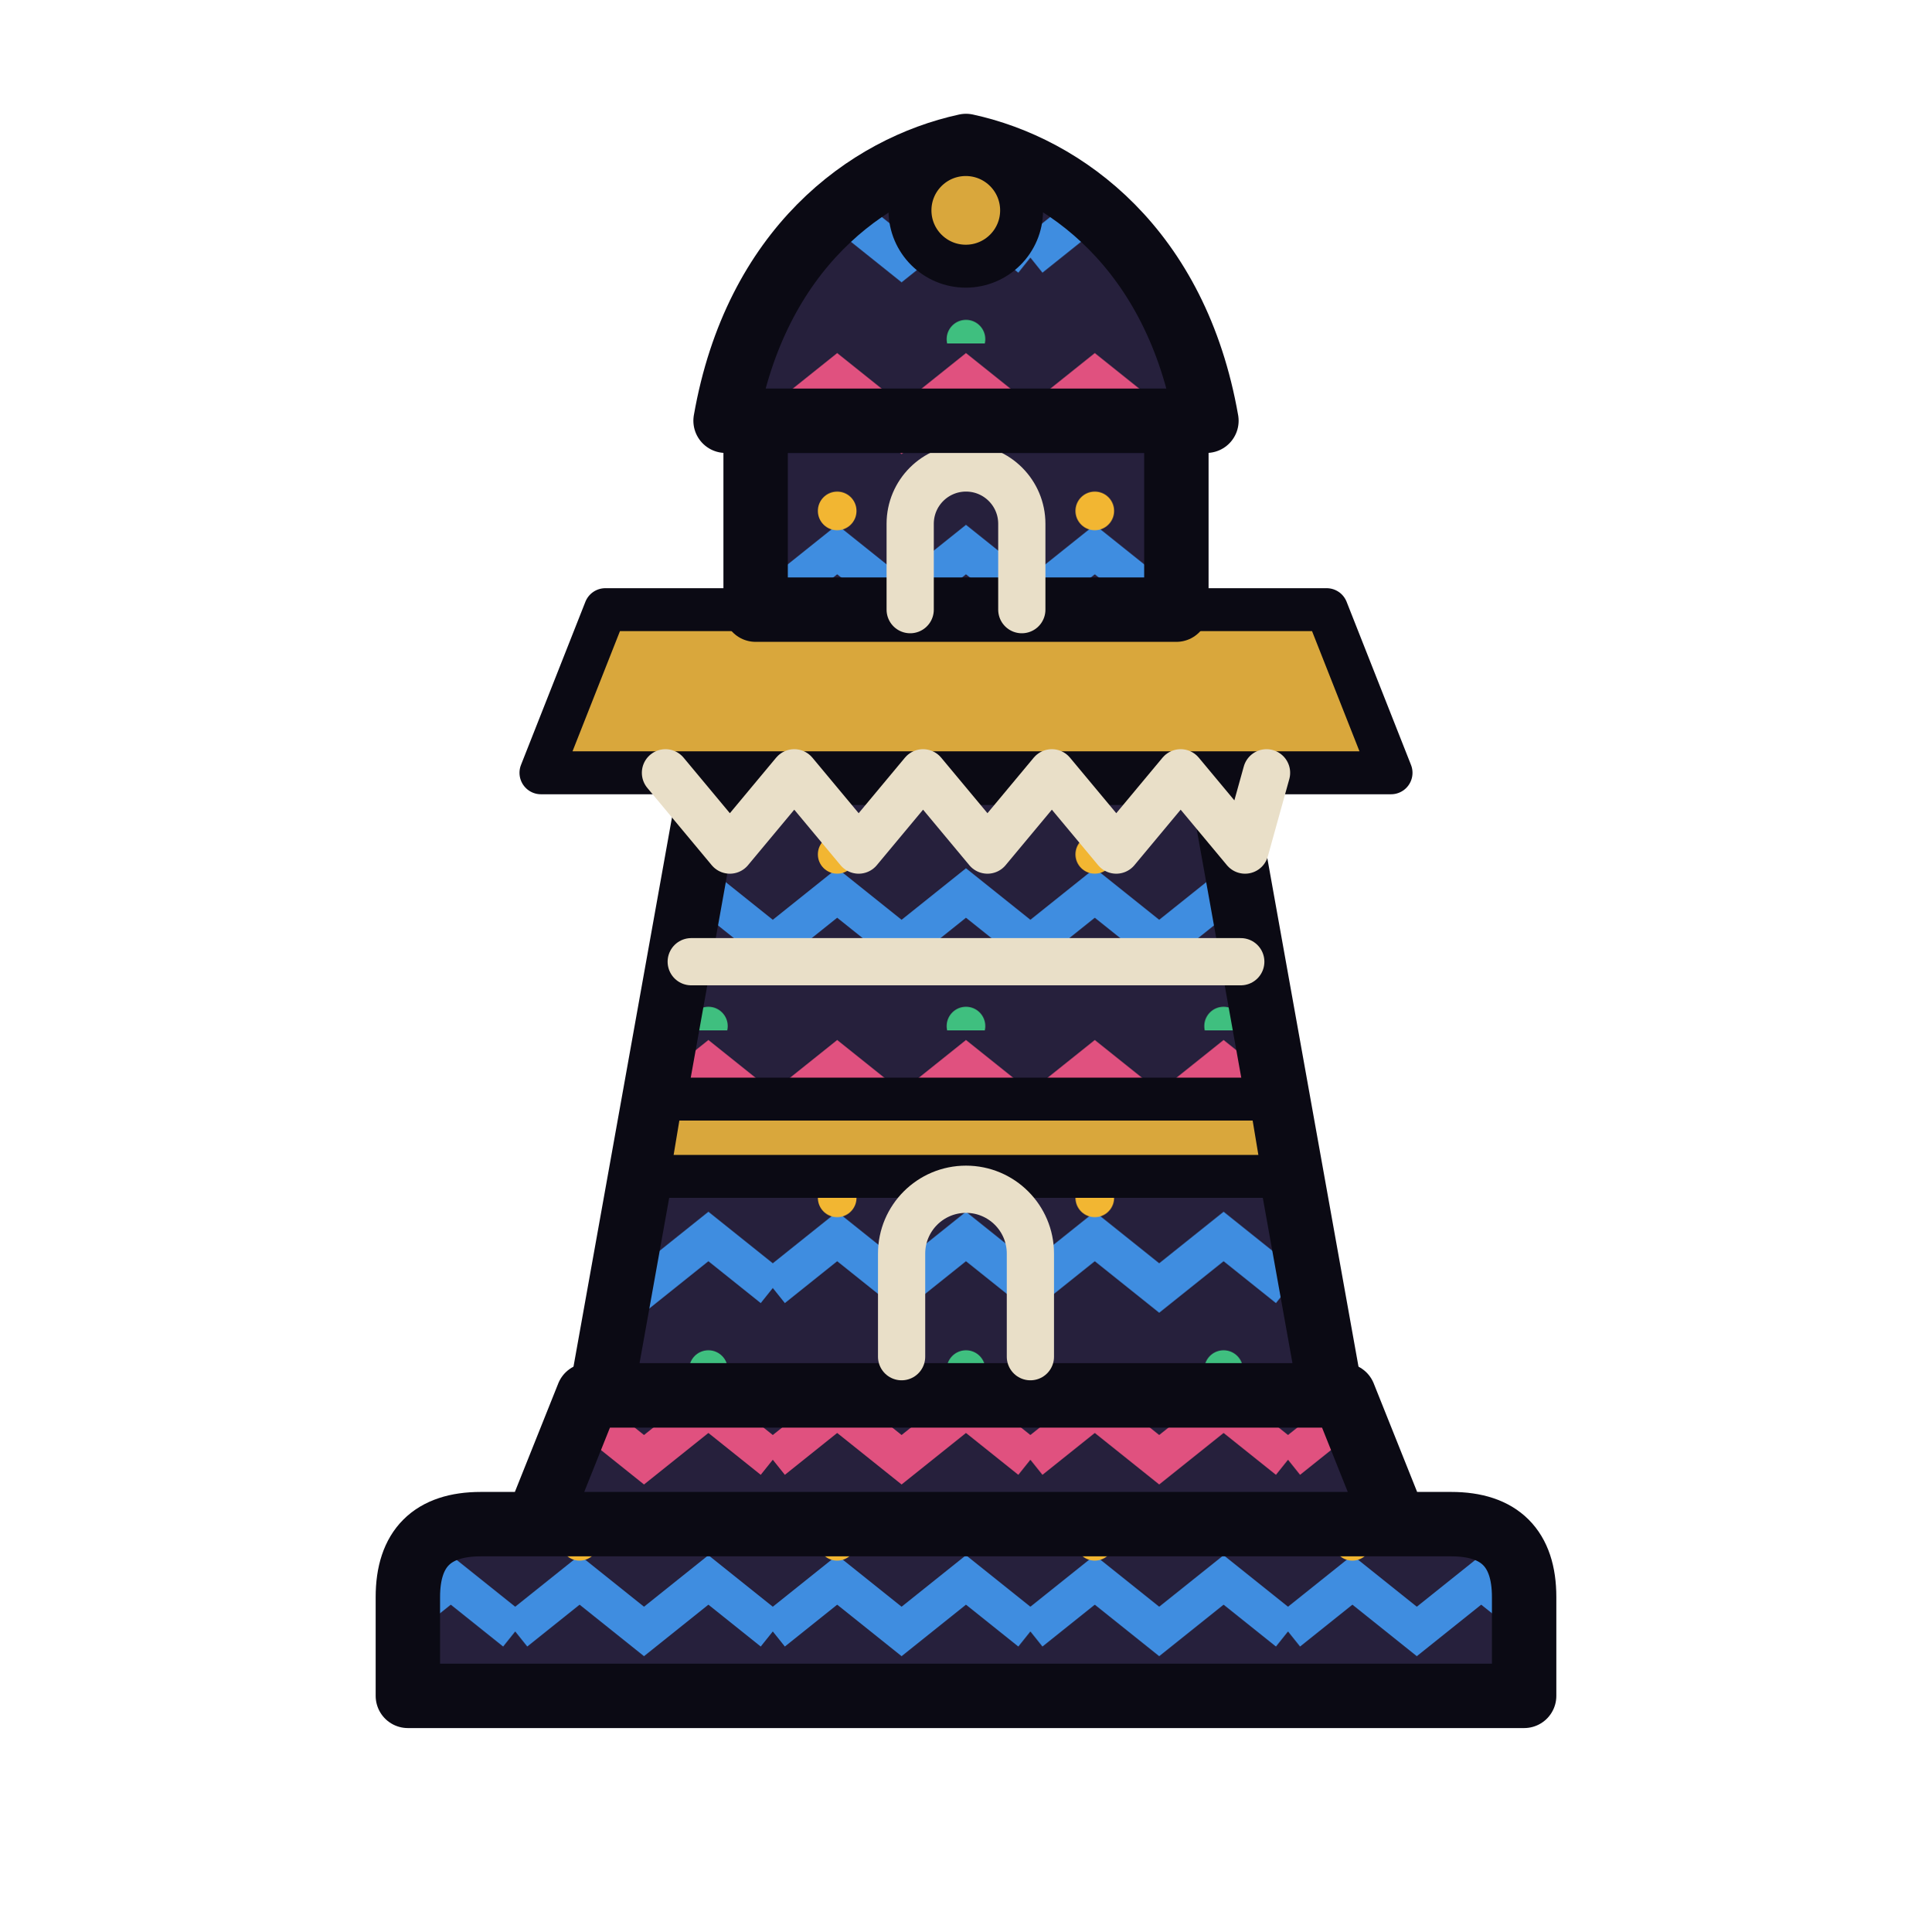
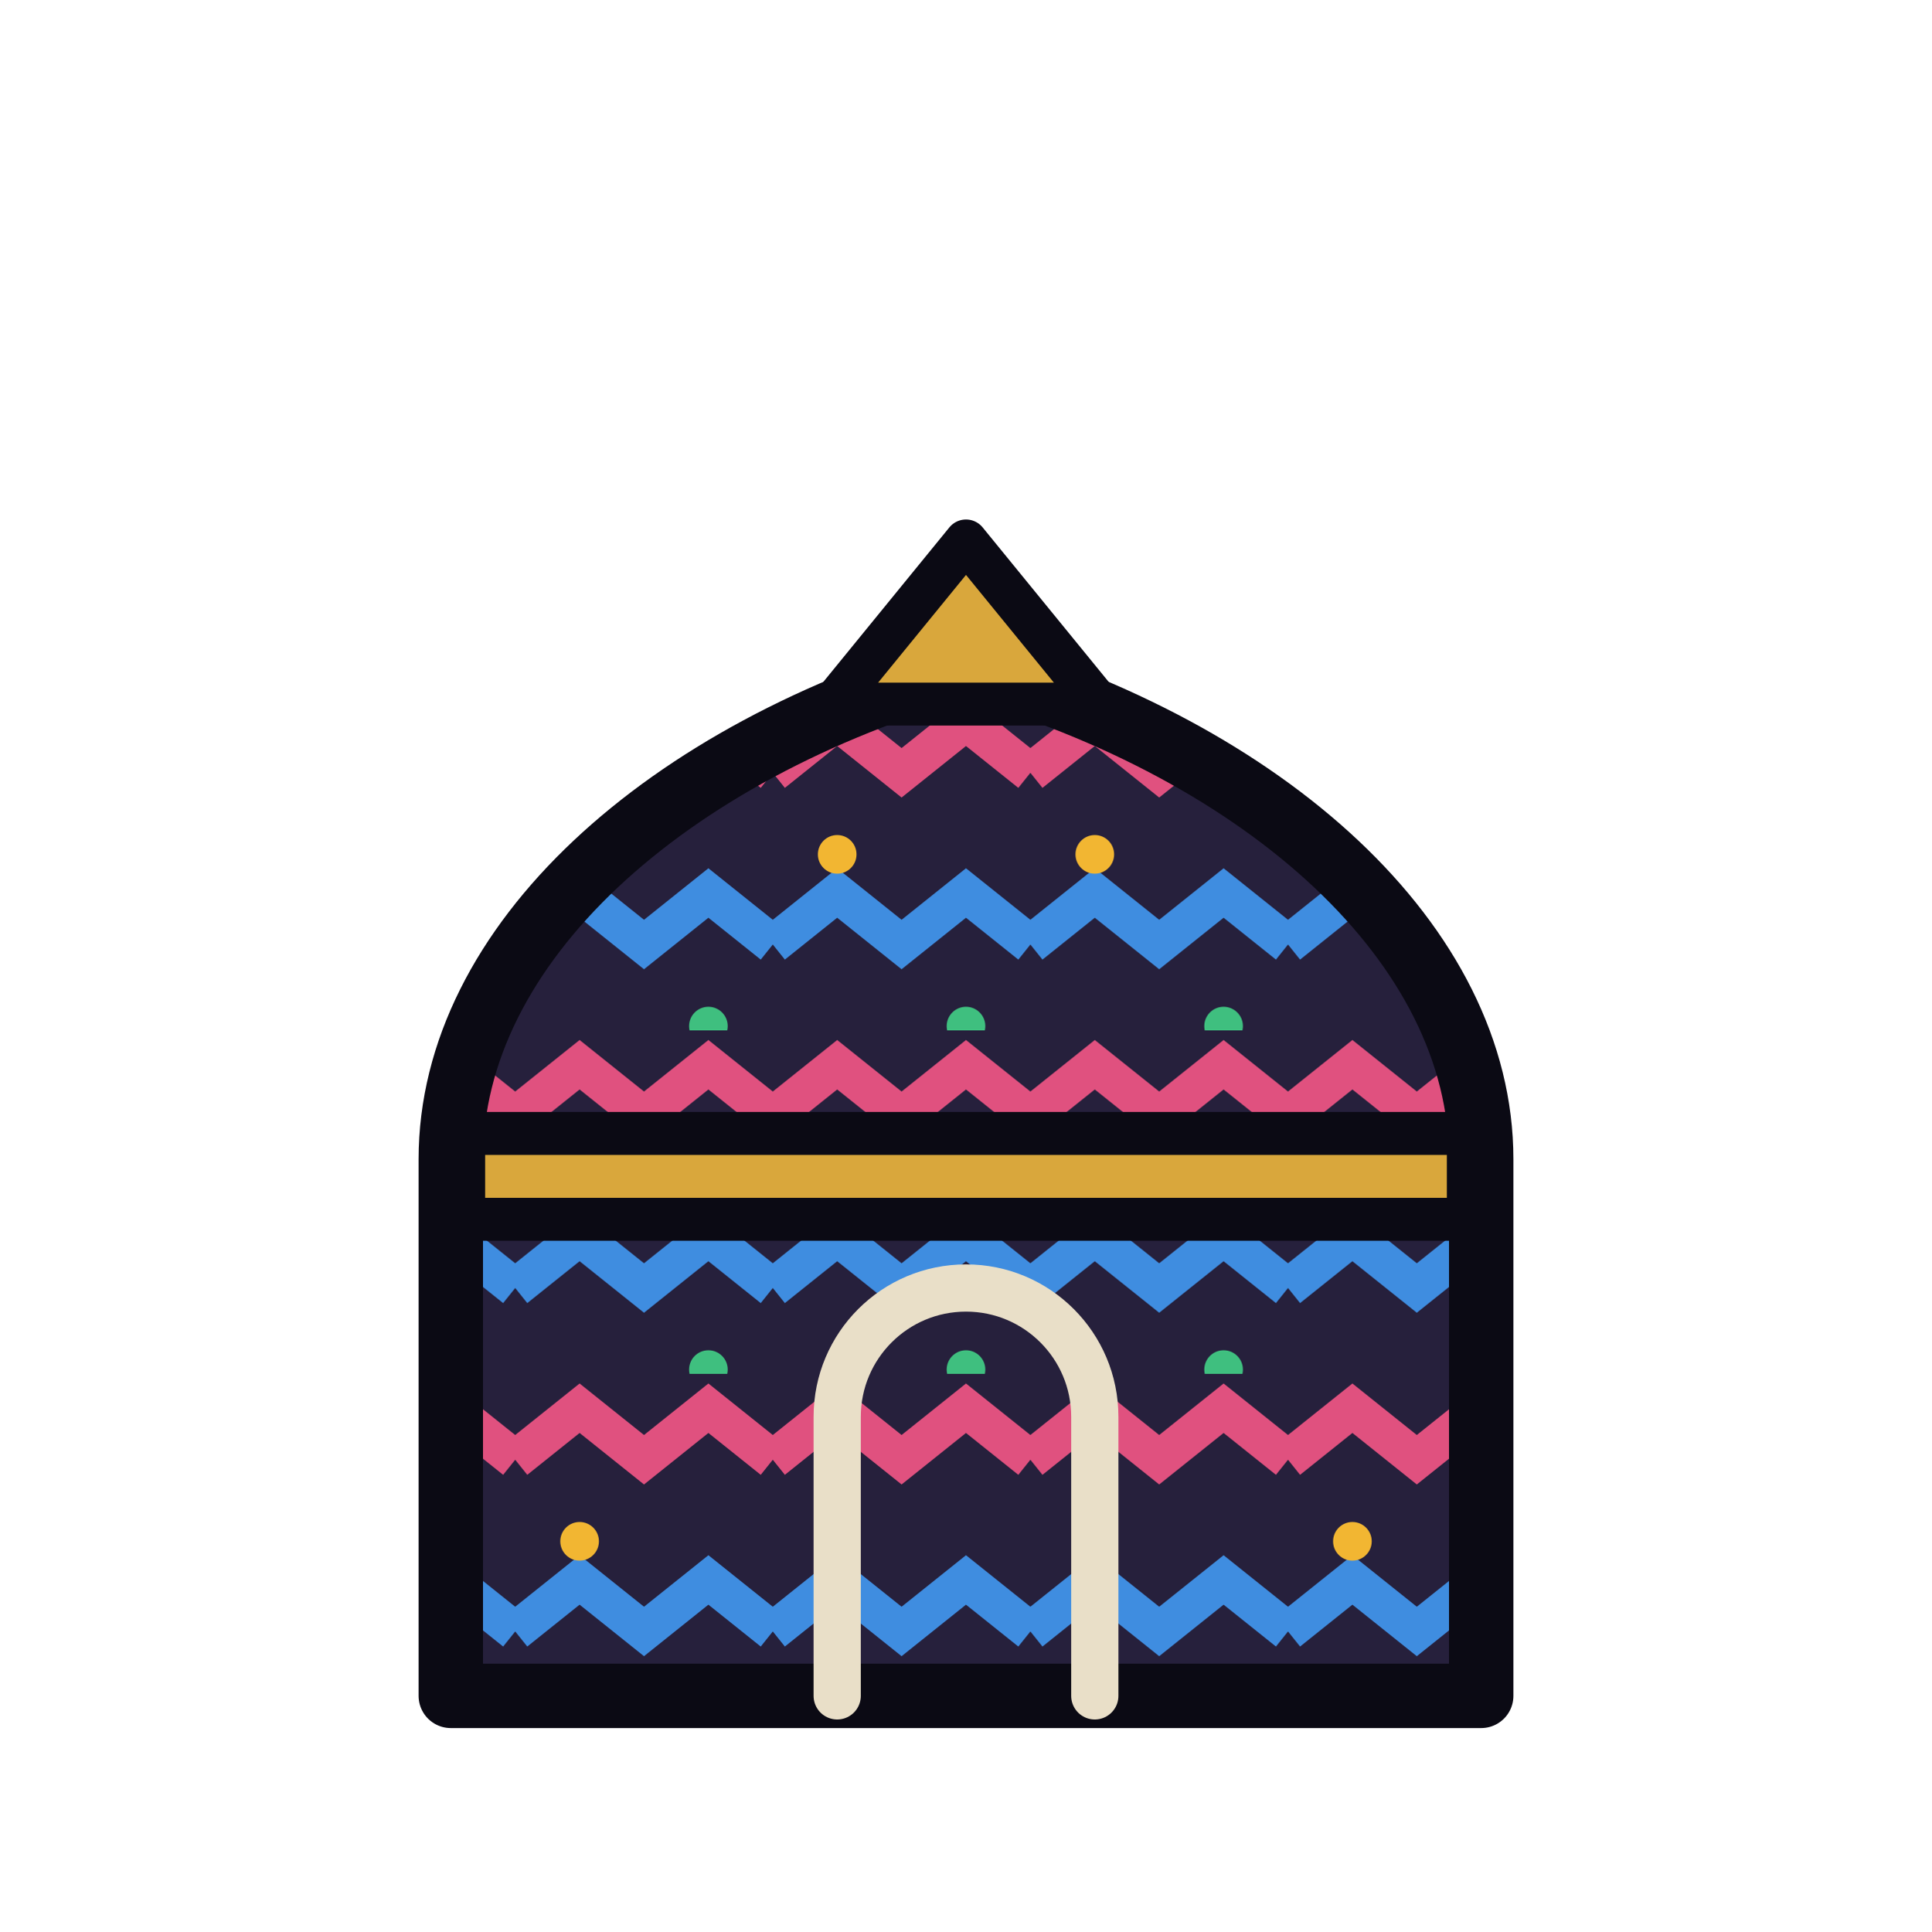
<svg xmlns="http://www.w3.org/2000/svg" width="45" height="45" viewBox="0 0 45 45">
  <defs>
    <pattern id="p" width="6" height="8" patternUnits="userSpaceOnUse">
      <rect width="6" height="8" fill="#26203c" />
      <path d="M0 2L1.5 0.8L3 2L4.5 0.8L6 2" fill="none" stroke="#e0517f" stroke-width="0.9" />
      <path d="M0 6L1.5 4.8L3 6L4.5 4.8L6 6" fill="none" stroke="#3f8de0" stroke-width="0.9" />
      <circle cx="1.5" cy="3.9" r="0.45" fill="#f2b632" />
      <circle cx="4.5" cy="7.9" r="0.45" fill="#3fbf7f" />
    </pattern>
  </defs>
  <g stroke-width="1.5" stroke-linecap="round" stroke-linejoin="round">
-     <path d="M9.5 39.5H35.5V37.2Q35.5 35.5 33.8 35.5H11.2Q9.5 35.5 9.5 37.2Z M12.5 35.5H32.5L31.3 32.5H13.7Z" fill="url(#p)" stroke="#0b0a14" />
-     <path d="M14 32.5L16.6 18H28.4L31 32.5Z" fill="url(#p)" stroke="#0b0a14" />
-     <path d="M15.1 27.4H29.9L29.6 25.6H15.4Z" fill="#d9a73c" stroke="#0b0a14" stroke-width="1" />
-     <path d="M21 31.6V29.2A1.5 1.5 0 0 1 24 29.2V31.6" fill="none" stroke="#e9dfc8" stroke-width="1.1" />
-     <path d="M16.1 22.4H28.9" fill="none" stroke="#e9dfc8" stroke-width="1.1" />
-     <path d="M12.6 18H32.4L30.9 14.2H14.1Z" fill="#d9a73c" stroke="#0b0a14" stroke-width="1" />
-     <path d="M15.5 18L17 19.8L18.5 18L20 19.8L21.5 18L23 19.8L24.5 18L26 19.8L27.5 18L29 19.8L29.5 18" fill="none" stroke="#e9dfc8" stroke-width="1.1" />
-     <path d="M17.6 14.2V9.8H27.4V14.2Z" fill="url(#p)" stroke="#0b0a14" />
-     <path d="M21.2 14.2V12.2A1.3 1.3 0 0 1 23.8 12.2V14.2" fill="none" stroke="#e9dfc8" stroke-width="1.1" />
-     <path d="M16.9 9.8C17.6 5.8 20.2 3.9 22.5 3.4C24.8 3.9 27.4 5.8 28.1 9.8Z" fill="url(#p)" stroke="#0b0a14" />
-     <path d="M22.5 3.6A1.3 1.3 0 1 1 22.49 3.6Z" fill="#d9a73c" stroke="#0b0a14" stroke-width="1" />
+     <path d="M10.5 39.5V27C10.5 22 15.5 17.5 22.5 15.5C29.5 17.5 34.5 22 34.5 27V39.5Z" fill="url(#p)" stroke="#0b0a14" />
+     <path d="M10.8 26.4H34.2V28.4H10.8Z" fill="#d9a73c" stroke="#0b0a14" stroke-width="1" />
+     <path d="M19.5 39.5V33A3 3 0 0 1 25.5 33V39.5" fill="none" stroke="#e9dfc8" stroke-width="1.1" />
+     <path d="M19.4 16.4L22.5 12.6L25.6 16.4Z" fill="#d9a73c" stroke="#0b0a14" stroke-width="1" />
  </g>
</svg>
